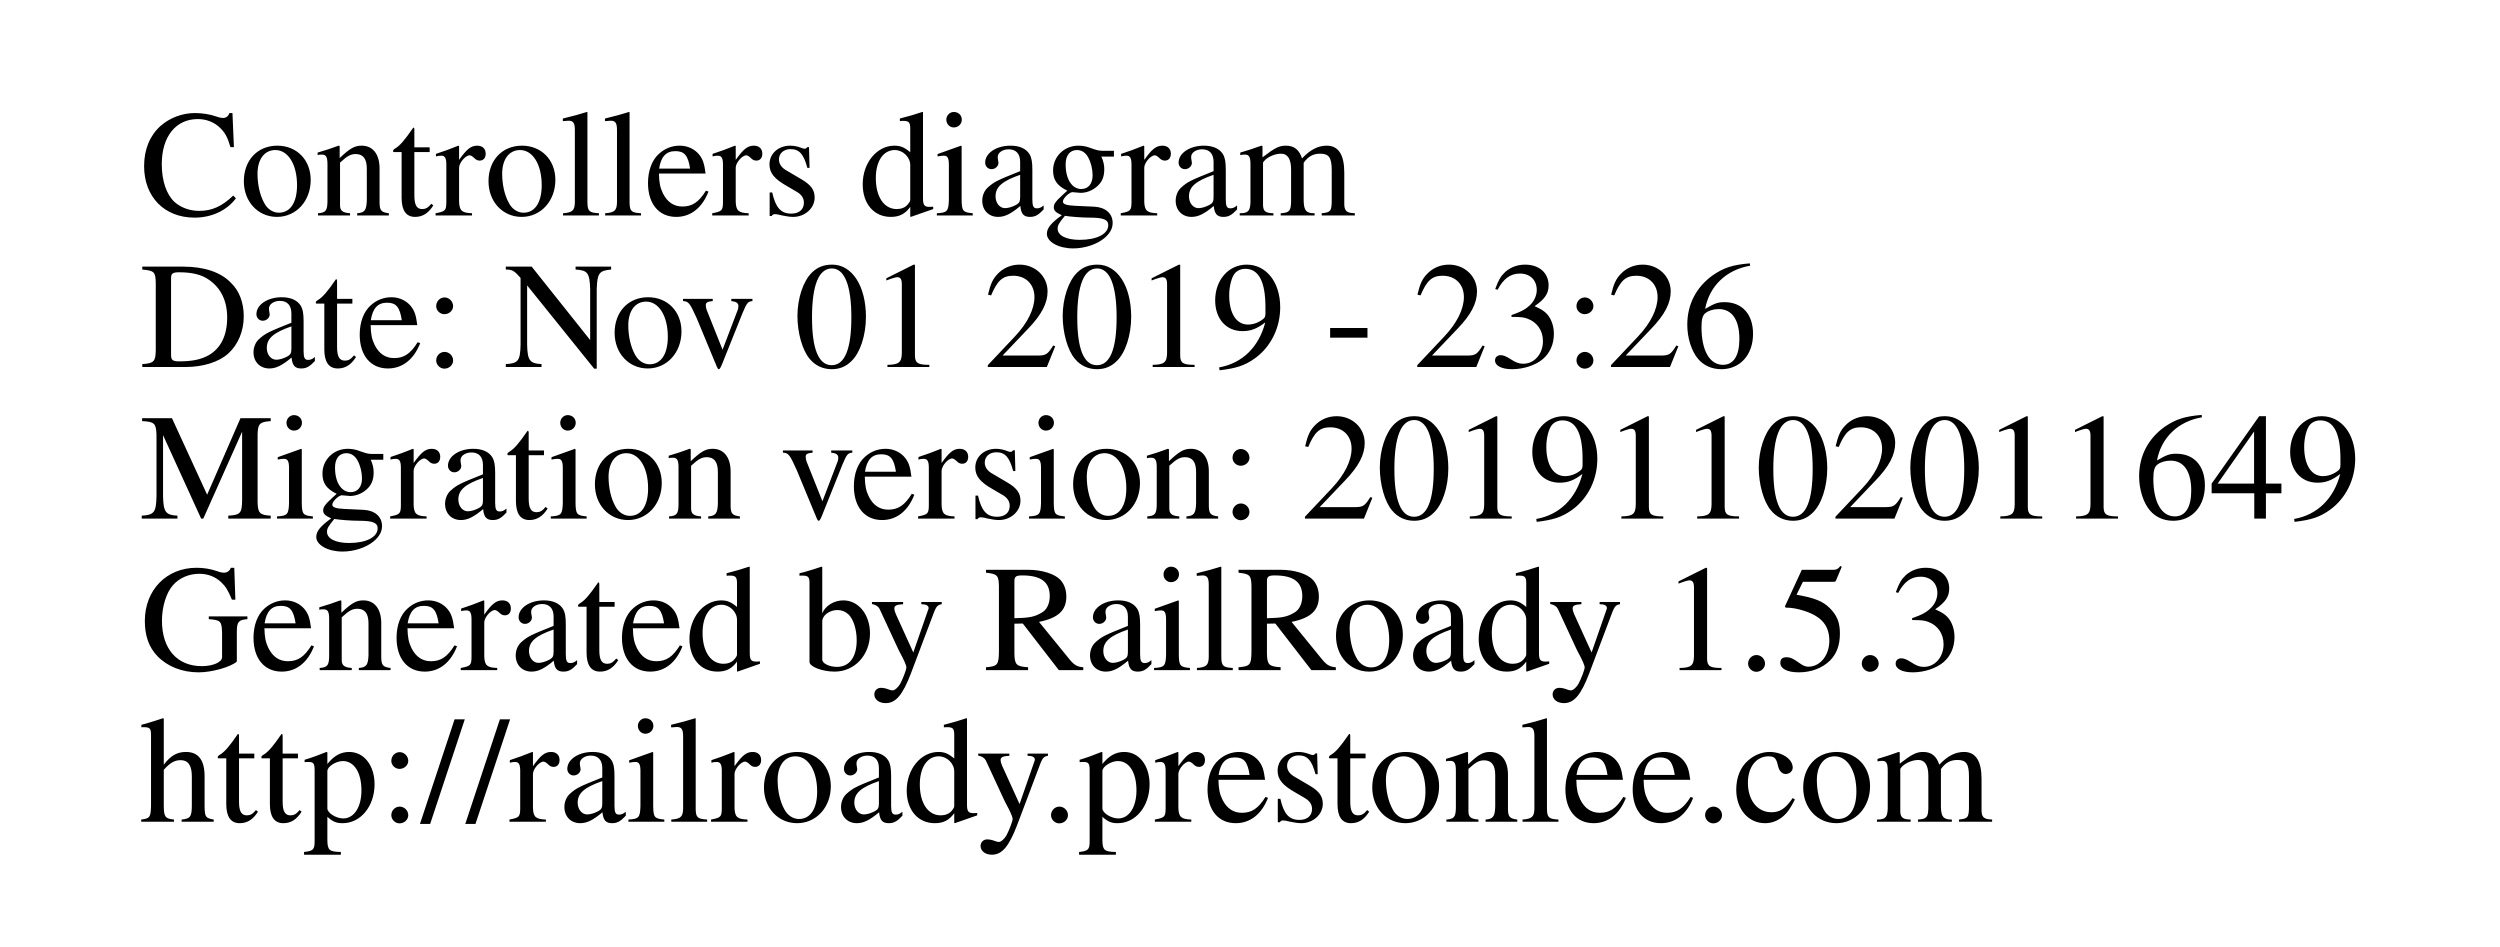
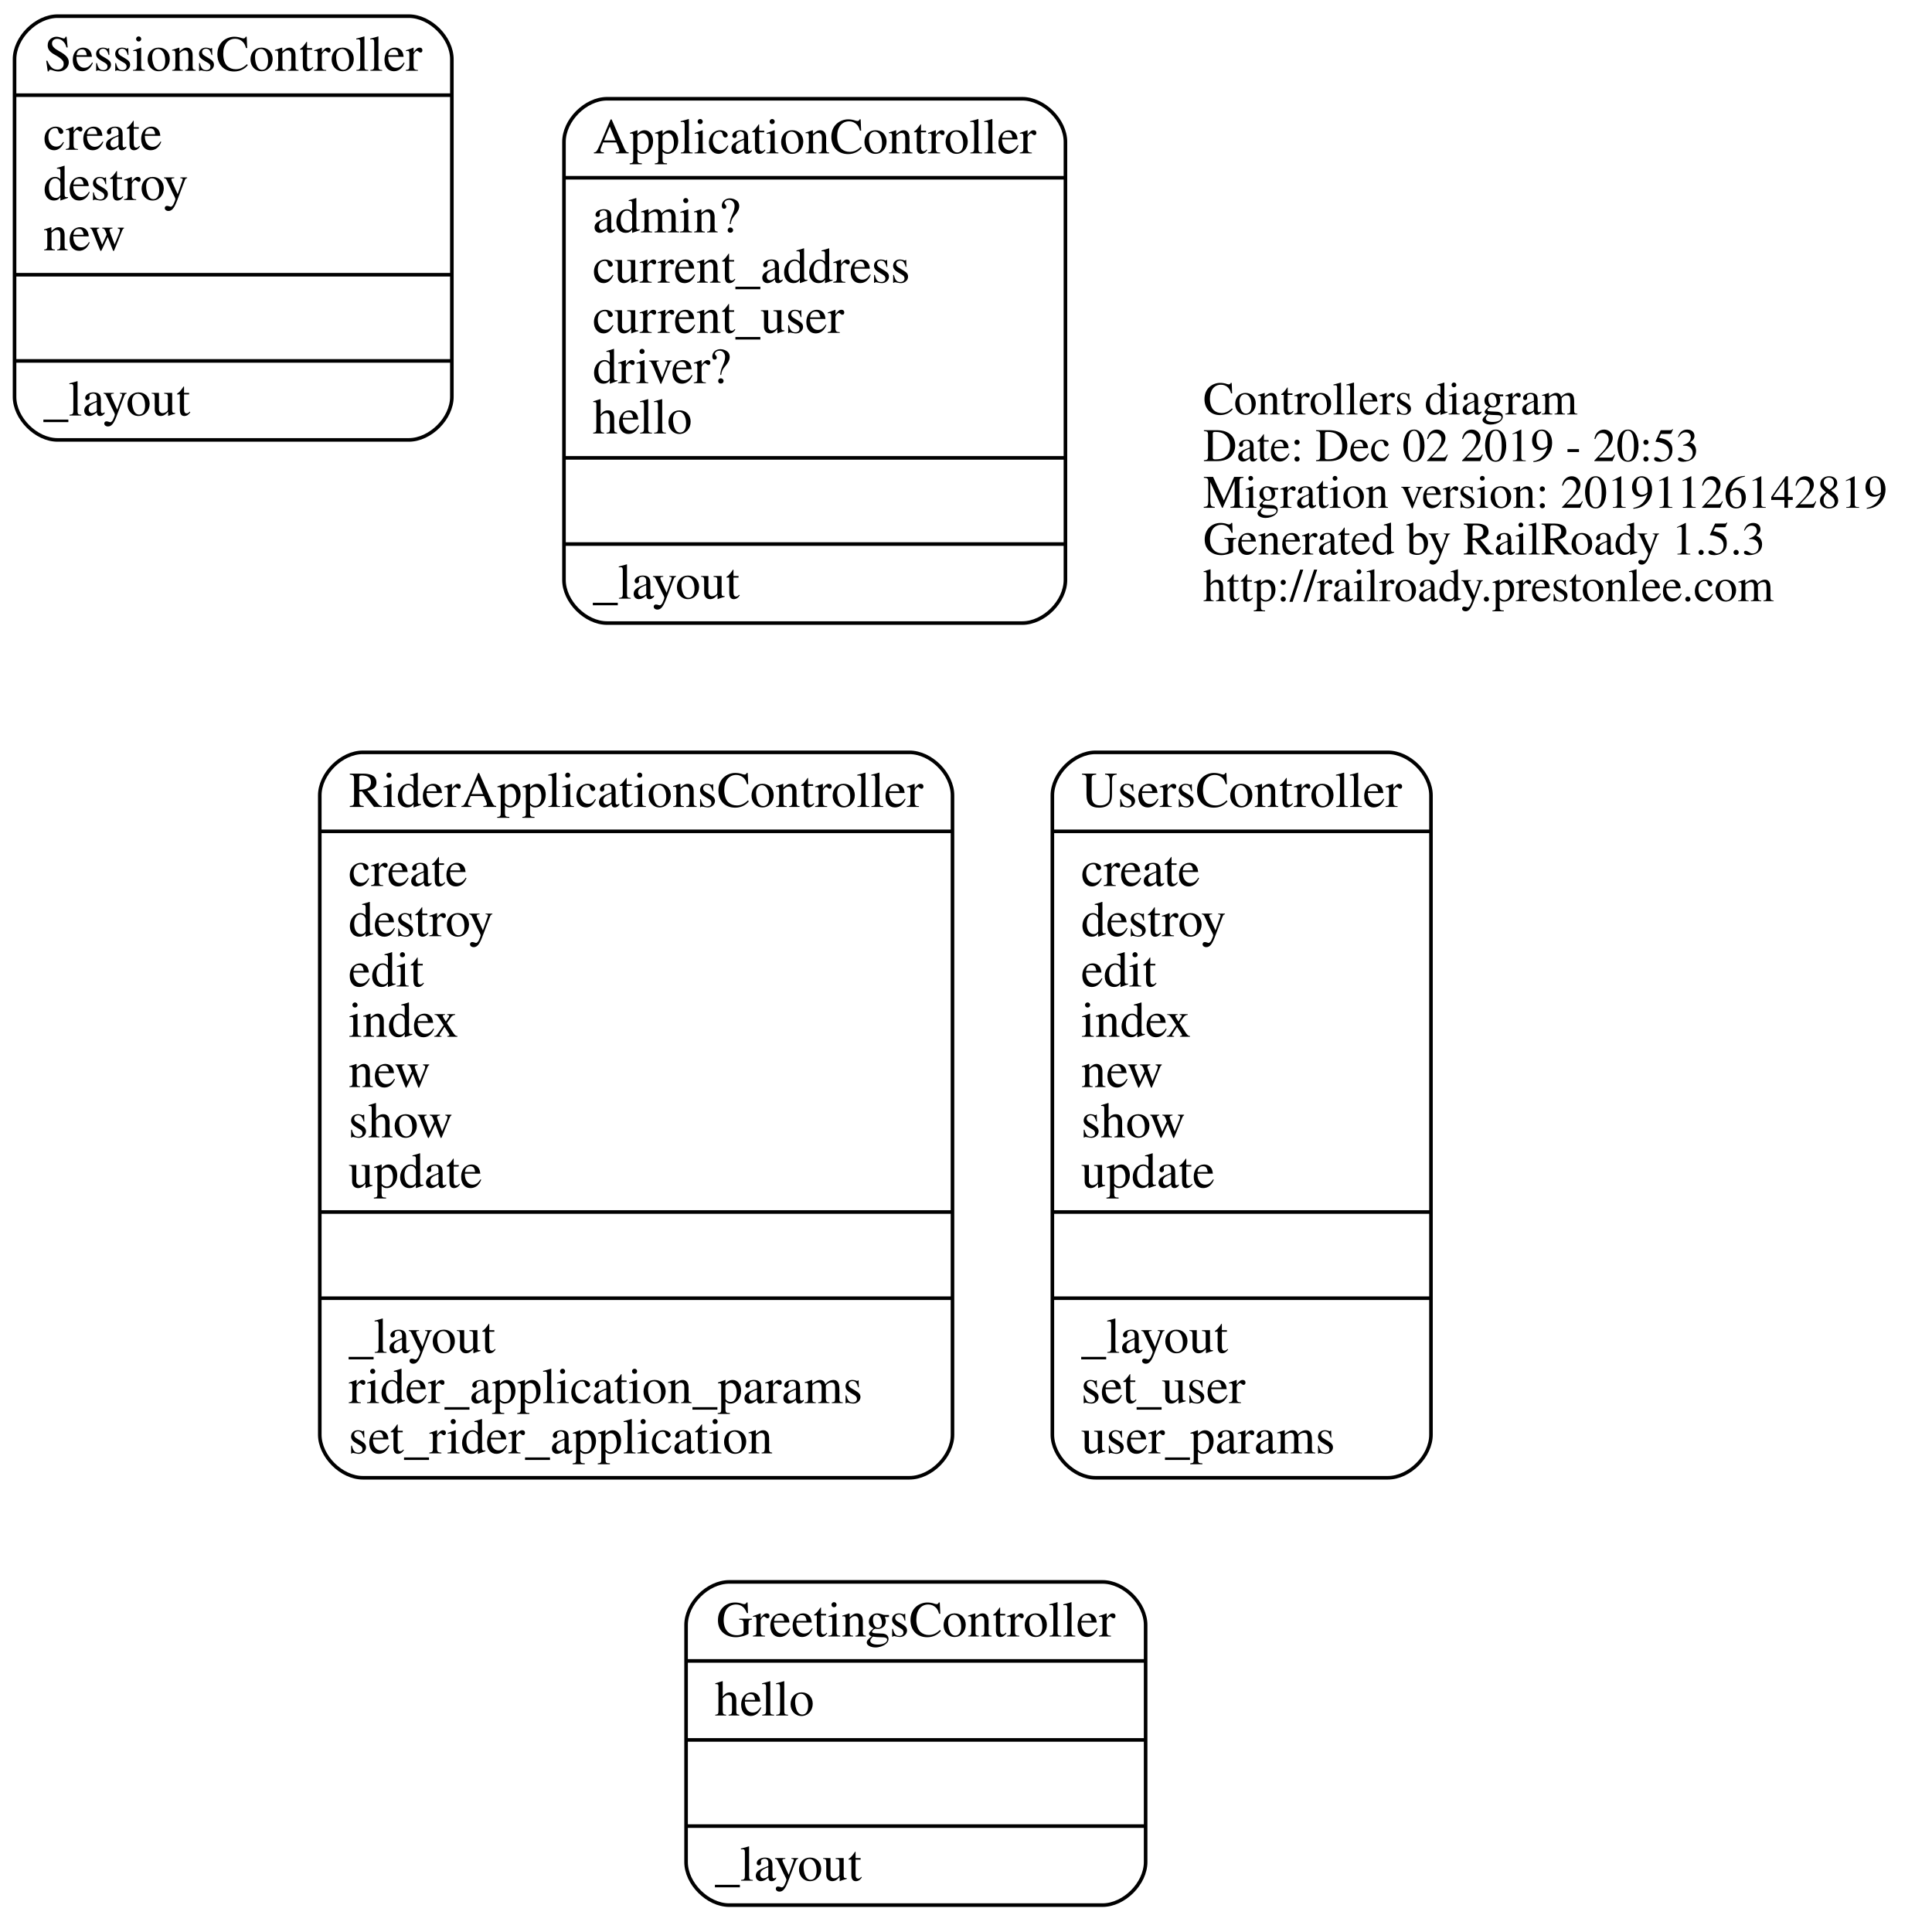
- <svg xmlns="http://www.w3.org/2000/svg" width="214pt" height="81pt" viewBox="0.00 0.00 214.42 81.00">
-   <g id="graph0" class="graph" transform="scale(1 1) rotate(0) translate(4 77)">
-     <polygon fill="transparent" stroke="transparent" points="-4,4 -4,-77 210.42,-77 210.42,4 -4,4" />
+ <svg xmlns="http://www.w3.org/2000/svg" width="538pt" height="535pt" viewBox="0.00 0.00 537.90 535.00">
+   <g id="graph0" class="graph" transform="scale(1 1) rotate(0) translate(4 531)">
+     <polygon fill="transparent" stroke="transparent" points="-4,4 -4,-531 533.9,-531 533.9,4 -4,4" />
    <g id="node1" class="node">
-       <text text-anchor="start" x="8" y="-58.6" font-family="Times,serif" font-size="13.00">Controllers diagram</text>
-       <text text-anchor="start" x="8" y="-45.6" font-family="Times,serif" font-size="13.00">Date: Nov 01 2019 - 23:26</text>
-       <text text-anchor="start" x="8" y="-32.6" font-family="Times,serif" font-size="13.00">Migration version: 20191102011649</text>
-       <text text-anchor="start" x="8" y="-19.6" font-family="Times,serif" font-size="13.00">Generated by RailRoady 1.5.3</text>
-       <text text-anchor="start" x="8" y="-6.6" font-family="Times,serif" font-size="13.00">http://railroady.prestonlee.com</text>
+       <text text-anchor="start" x="331" y="-415.6" font-family="Times,serif" font-size="13.00">Controllers diagram</text>
+       <text text-anchor="start" x="331" y="-402.6" font-family="Times,serif" font-size="13.00">Date: Dec 02 2019 - 20:53</text>
+       <text text-anchor="start" x="331" y="-389.6" font-family="Times,serif" font-size="13.00">Migration version: 20191126142819</text>
+       <text text-anchor="start" x="331" y="-376.6" font-family="Times,serif" font-size="13.00">Generated by RailRoady 1.5.3</text>
+       <text text-anchor="start" x="331" y="-363.6" font-family="Times,serif" font-size="13.00">http://railroady.prestonlee.com</text>
+     </g>
+     <g id="node2" class="node">
+       <path fill="none" stroke="black" d="M165,-357.5C165,-357.5 280.64,-357.5 280.64,-357.5 286.64,-357.5 292.64,-363.5 292.64,-369.5 292.64,-369.5 292.64,-491.5 292.64,-491.5 292.64,-497.5 286.64,-503.5 280.64,-503.5 280.64,-503.5 165,-503.5 165,-503.5 159,-503.5 153,-497.5 153,-491.5 153,-491.5 153,-369.5 153,-369.5 153,-363.5 159,-357.5 165,-357.5" />
+       <text text-anchor="middle" x="222.82" y="-488.3" font-family="Times,serif" font-size="14.00">ApplicationController</text>
+       <polyline fill="none" stroke="black" points="153,-481.5 292.64,-481.5 " />
+       <text text-anchor="start" x="161" y="-466.3" font-family="Times,serif" font-size="14.00">admin?</text>
+       <text text-anchor="start" x="161" y="-452.3" font-family="Times,serif" font-size="14.00">current_address</text>
+       <text text-anchor="start" x="161" y="-438.3" font-family="Times,serif" font-size="14.00">current_user</text>
+       <text text-anchor="start" x="161" y="-424.3" font-family="Times,serif" font-size="14.00">driver?</text>
+       <text text-anchor="start" x="161" y="-410.3" font-family="Times,serif" font-size="14.00">hello</text>
+       <polyline fill="none" stroke="black" points="153,-403.5 292.64,-403.5 " />
+       <polyline fill="none" stroke="black" points="153,-379.5 292.64,-379.5 " />
+       <text text-anchor="start" x="161" y="-364.3" font-family="Times,serif" font-size="14.00">_layout</text>
+     </g>
+     <g id="node3" class="node">
+       <path fill="none" stroke="black" d="M97,-119.5C97,-119.5 249.19,-119.5 249.19,-119.5 255.19,-119.5 261.19,-125.5 261.19,-131.5 261.19,-131.5 261.19,-309.5 261.19,-309.5 261.19,-315.5 255.19,-321.5 249.19,-321.5 249.19,-321.5 97,-321.5 97,-321.5 91,-321.5 85,-315.5 85,-309.5 85,-309.5 85,-131.5 85,-131.5 85,-125.5 91,-119.5 97,-119.5" />
+       <text text-anchor="middle" x="173.1" y="-306.3" font-family="Times,serif" font-size="14.00">RiderApplicationsController</text>
+       <polyline fill="none" stroke="black" points="85,-299.5 261.19,-299.5 " />
+       <text text-anchor="start" x="93" y="-284.3" font-family="Times,serif" font-size="14.00">create</text>
+       <text text-anchor="start" x="93" y="-270.3" font-family="Times,serif" font-size="14.00">destroy</text>
+       <text text-anchor="start" x="93" y="-256.3" font-family="Times,serif" font-size="14.00">edit</text>
+       <text text-anchor="start" x="93" y="-242.3" font-family="Times,serif" font-size="14.00">index</text>
+       <text text-anchor="start" x="93" y="-228.3" font-family="Times,serif" font-size="14.00">new</text>
+       <text text-anchor="start" x="93" y="-214.3" font-family="Times,serif" font-size="14.00">show</text>
+       <text text-anchor="start" x="93" y="-200.3" font-family="Times,serif" font-size="14.00">update</text>
+       <polyline fill="none" stroke="black" points="85,-193.5 261.19,-193.5 " />
+       <polyline fill="none" stroke="black" points="85,-169.5 261.19,-169.5 " />
+       <text text-anchor="start" x="93" y="-154.3" font-family="Times,serif" font-size="14.00">_layout</text>
+       <text text-anchor="start" x="93" y="-140.3" font-family="Times,serif" font-size="14.00">rider_application_params</text>
+       <text text-anchor="start" x="93" y="-126.3" font-family="Times,serif" font-size="14.00">set_rider_application</text>
+     </g>
+     <g id="node4" class="node">
+       <path fill="none" stroke="black" d="M301,-119.5C301,-119.5 382.43,-119.5 382.43,-119.5 388.43,-119.5 394.43,-125.5 394.43,-131.5 394.43,-131.5 394.43,-309.5 394.43,-309.5 394.43,-315.5 388.43,-321.5 382.43,-321.5 382.43,-321.5 301,-321.5 301,-321.5 295,-321.5 289,-315.5 289,-309.5 289,-309.5 289,-131.5 289,-131.5 289,-125.5 295,-119.5 301,-119.5" />
+       <text text-anchor="middle" x="341.71" y="-306.3" font-family="Times,serif" font-size="14.00">UsersController</text>
+       <polyline fill="none" stroke="black" points="289,-299.5 394.43,-299.5 " />
+       <text text-anchor="start" x="297" y="-284.3" font-family="Times,serif" font-size="14.00">create</text>
+       <text text-anchor="start" x="297" y="-270.3" font-family="Times,serif" font-size="14.00">destroy</text>
+       <text text-anchor="start" x="297" y="-256.3" font-family="Times,serif" font-size="14.00">edit</text>
+       <text text-anchor="start" x="297" y="-242.3" font-family="Times,serif" font-size="14.00">index</text>
+       <text text-anchor="start" x="297" y="-228.3" font-family="Times,serif" font-size="14.00">new</text>
+       <text text-anchor="start" x="297" y="-214.3" font-family="Times,serif" font-size="14.00">show</text>
+       <text text-anchor="start" x="297" y="-200.3" font-family="Times,serif" font-size="14.00">update</text>
+       <polyline fill="none" stroke="black" points="289,-193.5 394.43,-193.5 " />
+       <polyline fill="none" stroke="black" points="289,-169.5 394.43,-169.5 " />
+       <text text-anchor="start" x="297" y="-154.3" font-family="Times,serif" font-size="14.00">_layout</text>
+       <text text-anchor="start" x="297" y="-140.3" font-family="Times,serif" font-size="14.00">set_user</text>
+       <text text-anchor="start" x="297" y="-126.3" font-family="Times,serif" font-size="14.00">user_params</text>
+     </g>
+     <g id="node5" class="node">
+       <path fill="none" stroke="black" d="M199,-0.5C199,-0.5 302.97,-0.5 302.97,-0.5 308.97,-0.5 314.97,-6.5 314.97,-12.5 314.97,-12.5 314.97,-78.5 314.97,-78.5 314.97,-84.5 308.97,-90.5 302.97,-90.5 302.97,-90.5 199,-90.5 199,-90.5 193,-90.5 187,-84.5 187,-78.5 187,-78.5 187,-12.5 187,-12.5 187,-6.5 193,-0.5 199,-0.5" />
+       <text text-anchor="middle" x="250.99" y="-75.3" font-family="Times,serif" font-size="14.00">GreetingsController</text>
+       <polyline fill="none" stroke="black" points="187,-68.5 314.97,-68.5 " />
+       <text text-anchor="start" x="195" y="-53.3" font-family="Times,serif" font-size="14.00">hello</text>
+       <polyline fill="none" stroke="black" points="187,-46.5 314.97,-46.5 " />
+       <polyline fill="none" stroke="black" points="187,-22.5 314.97,-22.5 " />
+       <text text-anchor="start" x="195" y="-7.3" font-family="Times,serif" font-size="14.00">_layout</text>
+     </g>
+     <g id="node6" class="node">
+       <path fill="none" stroke="black" d="M12,-408.5C12,-408.5 109.78,-408.5 109.78,-408.5 115.78,-408.5 121.78,-414.5 121.78,-420.5 121.78,-420.5 121.78,-514.5 121.78,-514.5 121.78,-520.5 115.78,-526.5 109.78,-526.5 109.78,-526.5 12,-526.5 12,-526.5 6,-526.5 0,-520.5 0,-514.5 0,-514.5 0,-420.5 0,-420.5 0,-414.5 6,-408.5 12,-408.5" />
+       <text text-anchor="middle" x="60.89" y="-511.3" font-family="Times,serif" font-size="14.00">SessionsController</text>
+       <polyline fill="none" stroke="black" points="0,-504.5 121.78,-504.5 " />
+       <text text-anchor="start" x="8" y="-489.3" font-family="Times,serif" font-size="14.00">create</text>
+       <text text-anchor="start" x="8" y="-475.3" font-family="Times,serif" font-size="14.00">destroy</text>
+       <text text-anchor="start" x="8" y="-461.3" font-family="Times,serif" font-size="14.00">new</text>
+       <polyline fill="none" stroke="black" points="0,-454.5 121.78,-454.5 " />
+       <polyline fill="none" stroke="black" points="0,-430.5 121.78,-430.5 " />
+       <text text-anchor="start" x="8" y="-415.3" font-family="Times,serif" font-size="14.00">_layout</text>
    </g>
  </g>
</svg>
